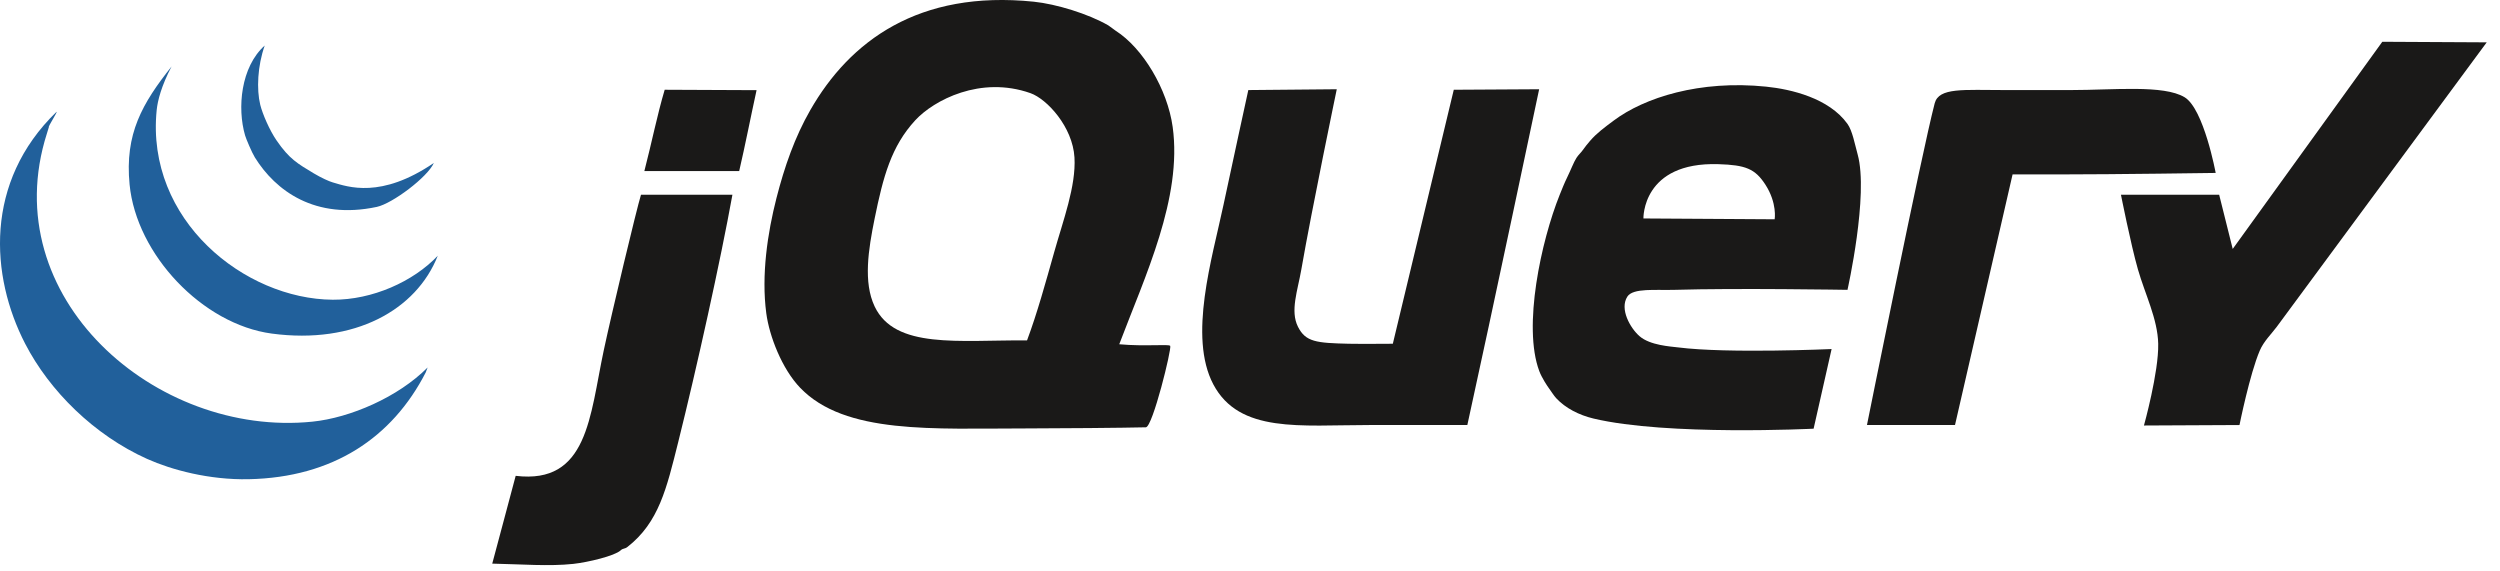
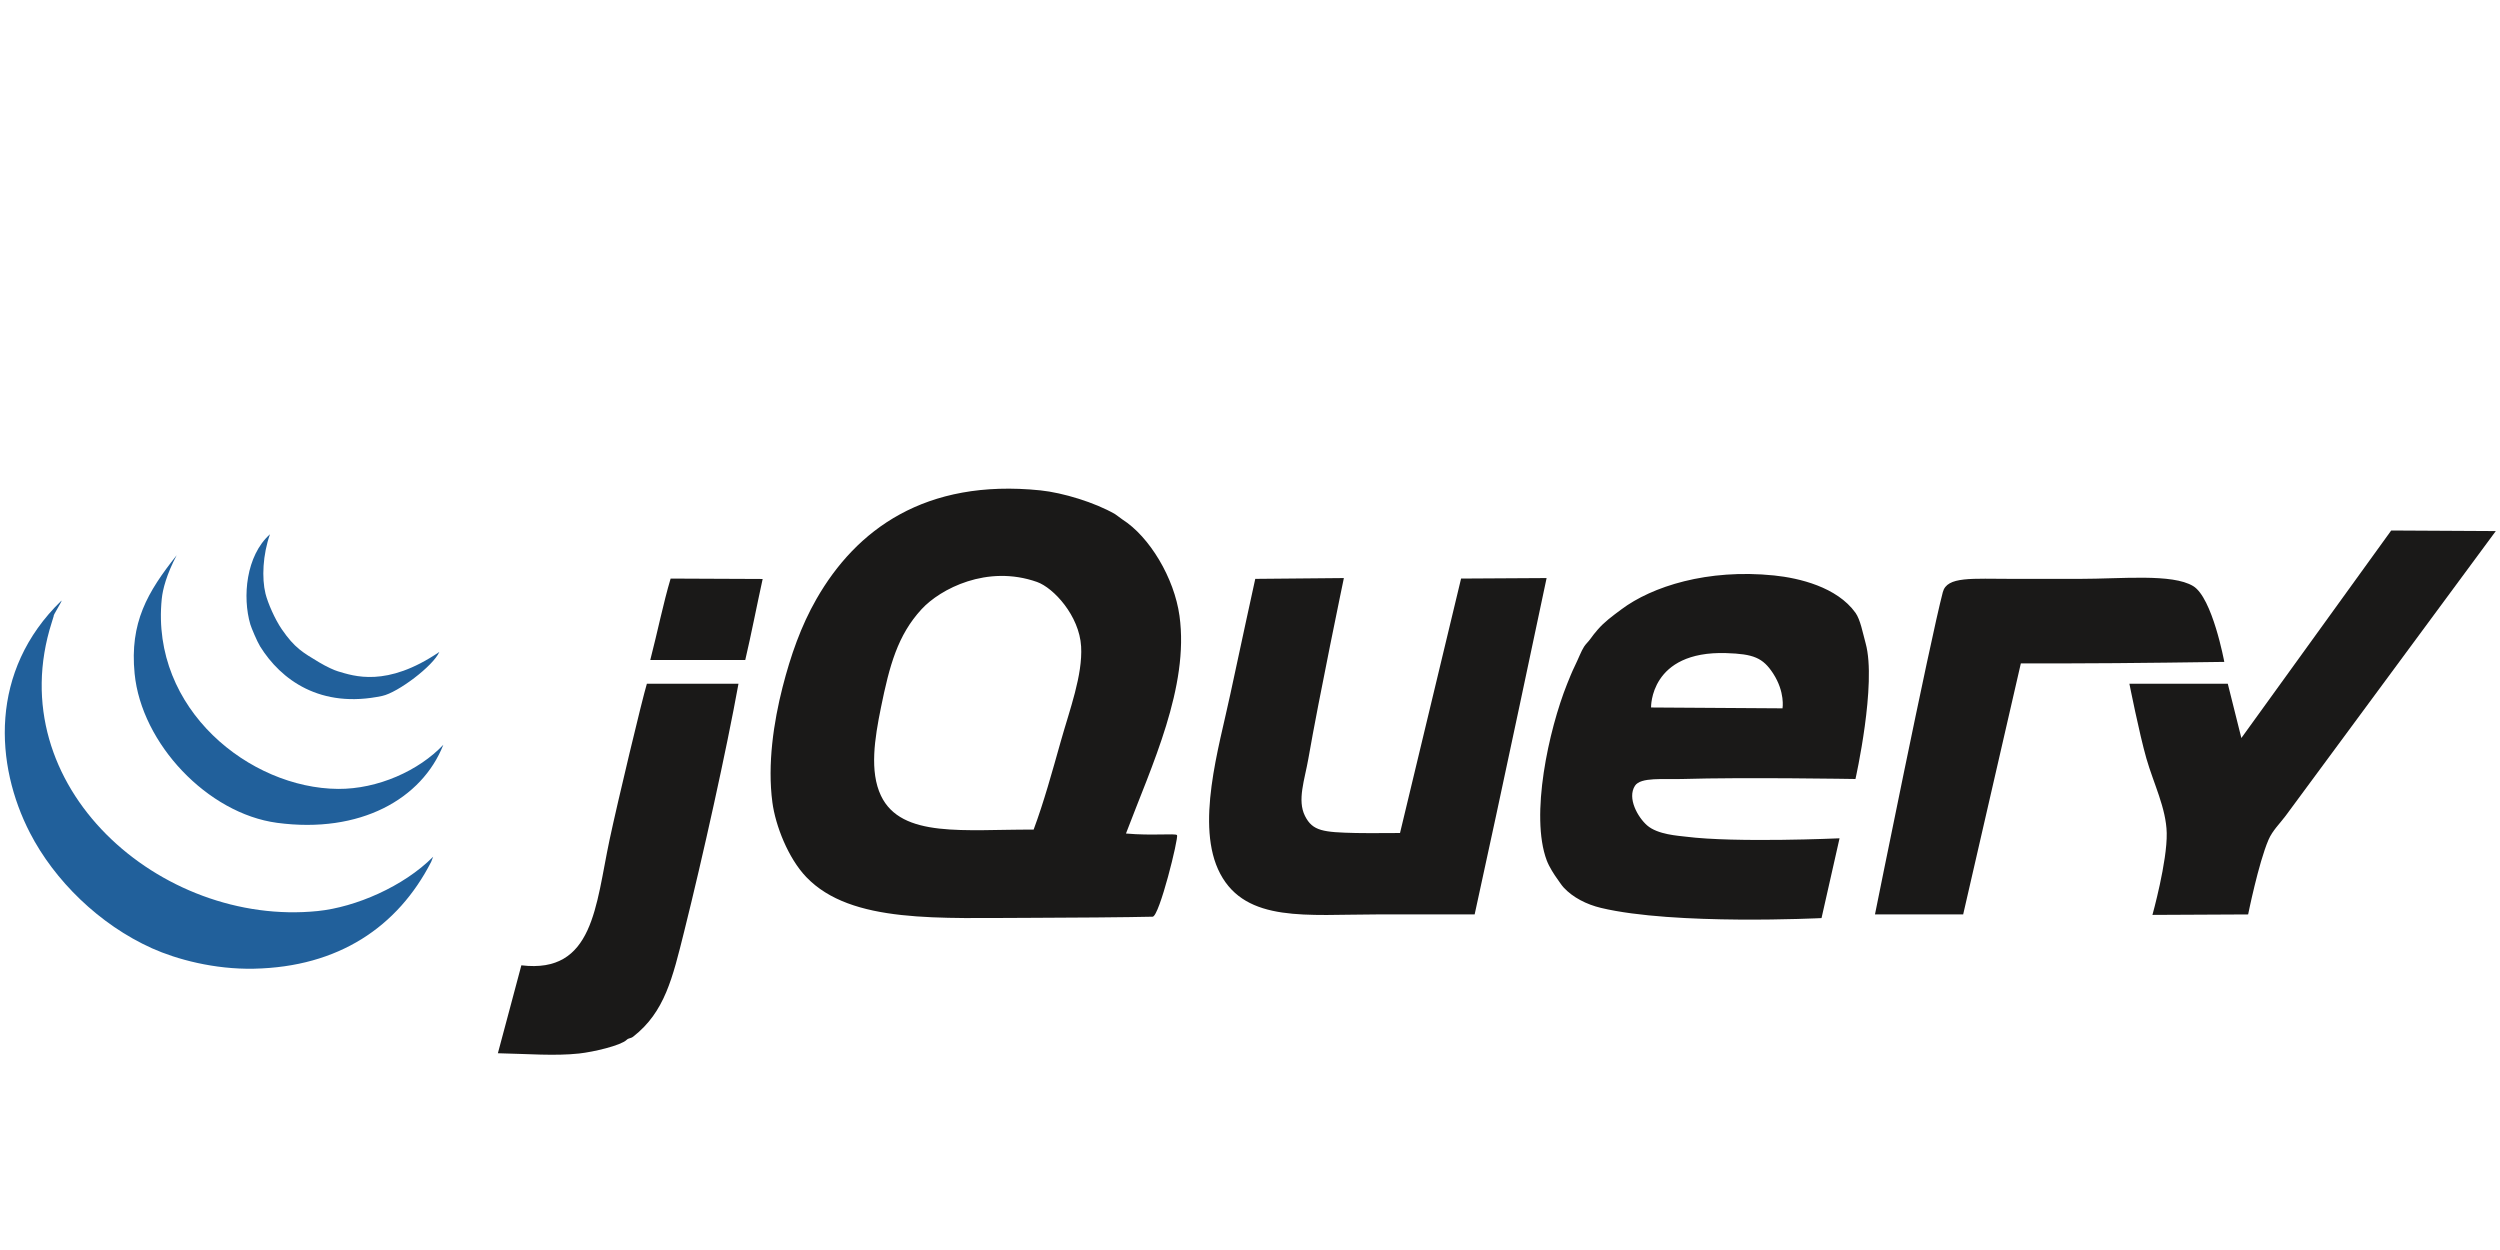
- <svg xmlns="http://www.w3.org/2000/svg" width="162" height="37" viewBox="0 0 162 37" fill="none">
-   <path fill-rule="evenodd" clip-rule="evenodd" d="M154.373 2.707L161.139 2.744C161.139 2.744 148.56 19.789 147.533 21.178C147.199 21.628 146.692 22.113 146.435 22.714C145.786 24.226 145.119 27.542 145.119 27.542L138.928 27.573C138.928 27.573 139.891 24.117 139.852 22.275C139.817 20.667 138.996 19.061 138.535 17.447C138.07 15.815 137.438 12.619 137.438 12.619H143.802L144.68 16.131L154.373 2.707Z" fill="#1A1918" />
-   <path fill-rule="evenodd" clip-rule="evenodd" d="M141.561 6.301C142.81 7.054 143.576 11.206 143.576 11.206C143.576 11.206 137.043 11.302 133.487 11.302H130.415L126.684 27.542H120.979C120.979 27.542 124.529 9.894 125.368 6.694C125.64 5.658 127.229 5.836 129.912 5.836H134.198C136.966 5.836 140.201 5.483 141.561 6.301Z" fill="#1A1918" />
-   <path fill-rule="evenodd" clip-rule="evenodd" d="M114.998 14.21C114.998 14.21 115.176 13.168 114.395 11.961C113.728 10.932 113.111 10.693 111.356 10.638C106.398 10.482 106.494 14.156 106.494 14.156L114.998 14.21ZM120.375 10.004C121.102 12.624 119.717 18.782 119.717 18.782C119.717 18.782 112.485 18.661 108.525 18.782C107.293 18.819 105.819 18.648 105.452 19.221C104.936 20.024 105.64 21.26 106.238 21.782C106.925 22.383 108.263 22.451 108.744 22.512C111.959 22.921 118.688 22.618 118.688 22.618L117.522 27.779C117.522 27.779 108.013 28.256 103.257 27.121C102.318 26.897 101.438 26.445 100.843 25.804C100.681 25.629 100.54 25.39 100.387 25.183C100.264 25.019 99.906 24.477 99.746 24.049C98.66 21.154 99.873 15.608 101.063 12.637C101.201 12.293 101.374 11.856 101.557 11.485C101.785 11.022 101.978 10.5 102.16 10.223C102.283 10.032 102.435 9.909 102.562 9.729C102.709 9.516 102.88 9.31 103.038 9.126C103.477 8.617 103.975 8.257 104.574 7.809C106.556 6.326 110.142 5.173 114.45 5.615C116.071 5.781 118.521 6.361 119.717 8.029C120.037 8.474 120.195 9.358 120.375 10.004Z" fill="#1A1918" />
-   <path fill-rule="evenodd" clip-rule="evenodd" d="M94.205 5.816L99.737 5.783C99.737 5.783 96.654 20.41 95.083 27.542H88.718C84.27 27.542 80.309 28.093 78.624 24.909C76.989 21.817 78.549 16.732 79.282 13.277C79.8 10.833 80.891 5.836 80.891 5.836L86.623 5.783C86.623 5.783 85.003 13.563 84.329 17.447C84.088 18.839 83.59 20.149 84.11 21.178C84.604 22.157 85.295 22.227 87.402 22.275C88.069 22.291 90.255 22.275 90.255 22.275L94.205 5.816Z" fill="#1A1918" />
-   <path fill-rule="evenodd" clip-rule="evenodd" d="M68.309 16.35C68.888 14.291 69.733 12.06 69.626 10.205C69.51 8.221 67.846 6.415 66.773 6.036C63.541 4.894 60.514 6.49 59.312 7.791C57.755 9.477 57.229 11.445 56.678 14.155C56.268 16.168 55.932 18.292 56.678 19.861C57.999 22.635 62.118 22.03 66.553 22.056C67.212 20.292 67.756 18.31 68.309 16.35ZM75.99 8.23C76.622 12.825 74.197 17.897 72.527 22.308C74.23 22.462 75.722 22.284 75.83 22.411C75.942 22.576 74.689 27.676 74.252 27.689C72.9 27.724 68.421 27.762 66.553 27.762C60.459 27.762 54.758 28.159 51.85 25.128C50.669 23.897 49.853 21.786 49.655 20.3C49.326 17.82 49.739 15.09 50.314 12.839C50.834 10.806 51.501 8.888 52.508 7.133C55.069 2.662 59.524 -0.656 66.992 0.11C68.441 0.26 70.521 0.894 71.82 1.646C71.91 1.699 72.224 1.949 72.297 1.993C74.052 3.11 75.652 5.777 75.99 8.23Z" fill="#1A1918" />
-   <path fill-rule="evenodd" clip-rule="evenodd" d="M49.026 5.843C48.657 7.521 48.288 9.424 47.9 11.083H41.755C42.231 9.244 42.596 7.416 43.072 5.816C45.038 5.816 46.866 5.843 49.026 5.843Z" fill="#1A1918" />
-   <path fill-rule="evenodd" clip-rule="evenodd" d="M41.536 12.619H47.461C46.686 16.908 45.152 23.825 43.95 28.64C43.197 31.653 42.694 33.852 40.658 35.443C40.475 35.586 40.37 35.518 40.219 35.662C39.843 36.02 38.108 36.435 37.147 36.54C35.584 36.709 33.817 36.562 31.897 36.523C32.4 34.686 32.968 32.48 33.416 30.834C38.097 31.401 38.215 26.976 39.121 22.715C39.646 20.252 41.235 13.607 41.536 12.619Z" fill="#1A1918" />
-   <path fill-rule="evenodd" clip-rule="evenodd" d="M27.71 23.812L27.583 24.141C25.419 28.354 21.585 30.939 16.116 31.053C13.559 31.106 11.123 30.45 9.532 29.737C6.098 28.194 3.21 25.332 1.632 22.275C-0.631 17.893 -1.039 11.796 3.666 7.243C3.739 7.243 3.096 8.23 3.168 8.23L3.039 8.651C-0.352 19.266 10.094 28.363 20.248 27.323C22.689 27.073 25.801 25.736 27.71 23.812Z" fill="#21609B" />
-   <path fill-rule="evenodd" clip-rule="evenodd" d="M21.565 19.422C24.12 19.44 26.788 18.246 28.368 16.57C26.986 20.079 22.983 22.334 17.615 21.617C13.12 21.016 8.839 16.493 8.398 11.961C8.075 8.663 9.225 6.694 11.119 4.306C10.461 5.555 10.215 6.518 10.153 7.133C9.434 14.267 15.853 19.385 21.565 19.422Z" fill="#21609B" />
-   <path fill-rule="evenodd" clip-rule="evenodd" d="M28.112 10.561C27.714 11.472 25.428 13.192 24.418 13.407C20.42 14.259 17.859 12.363 16.518 10.205C16.318 9.883 15.949 9.003 15.883 8.779C15.363 7.01 15.602 4.335 17.154 2.95C16.687 4.267 16.619 5.796 16.864 6.79C17.014 7.392 17.468 8.441 17.922 9.101C18.749 10.304 19.274 10.596 20.336 11.235C20.815 11.522 21.328 11.753 21.55 11.816C22.557 12.112 24.683 12.894 28.112 10.561Z" fill="#21609B" />
+ <svg xmlns="http://www.w3.org/2000/svg" width="512" height="256" viewBox="0 -100 512 256">
+   <g fill="none" fill-rule="evenodd">
+     <path d="M489.718 8.646l21.42.118s-39.824 53.964-43.076 58.362c-1.056 1.424-2.66 2.96-3.474 4.864-2.057 4.786-4.169 15.285-4.169 15.285l-19.599.098s3.05-10.944 2.924-16.773c-.11-5.092-2.71-10.178-4.168-15.285-1.474-5.17-3.475-15.286-3.475-15.286h20.15l2.779 11.117 30.688-42.5" fill="#1A1918" />
+     <path d="M449.157 20.027c3.953 2.383 6.379 15.529 6.379 15.529s-20.684.305-31.94.305h-9.727l-11.812 51.414h-18.064s11.242-55.874 13.896-66.004c.86-3.28 5.892-2.717 14.389-2.717h13.569c8.762 0 19.003-1.119 23.31 1.473M365.06 45.067s.563-3.3-1.91-7.122c-2.113-3.258-4.064-4.016-9.623-4.19-15.695-.493-15.39 11.138-15.39 11.138l26.923.174zm17.022-13.32c2.3 8.297-2.084 27.792-2.084 27.792s-22.894-.382-35.434 0c-3.899.119-8.566-.424-9.727 1.39-1.633 2.542.597 6.455 2.487 8.108 2.175 1.903 6.412 2.12 7.935 2.313 10.178 1.293 31.48.334 31.48.334l-3.69 16.34s-30.103 1.51-45.16-2.084c-2.973-.708-5.76-2.139-7.643-4.168-.514-.555-.96-1.312-1.446-1.966-.388-.522-1.52-2.237-2.028-3.593-3.439-9.164.403-26.72 4.169-36.128.437-1.09.986-2.473 1.564-3.648.722-1.465 1.333-3.119 1.91-3.995.388-.604.869-.993 1.272-1.563.465-.674 1.006-1.327 1.507-1.91 1.39-1.612 2.967-2.752 4.864-4.168 6.273-4.698 17.626-8.345 31.265-6.949 5.135.528 12.89 2.362 16.675 7.643 1.014 1.41 1.515 4.21 2.084 6.253zM299.229 18.49l17.516-.103s-9.762 46.307-14.737 68.888h-20.15c-14.082 0-26.623 1.744-31.959-8.338-5.176-9.789-.236-25.887 2.084-36.824 1.64-7.74 5.094-23.56 5.094-23.56l18.148-.166s-5.128 24.63-7.262 36.928c-.764 4.405-2.34 8.553-.694 11.81 1.563 3.1 3.752 3.322 10.421 3.475 2.113.05 9.033 0 9.033 0l12.506-52.11M217.244 51.84c1.834-6.516 4.509-13.582 4.169-19.454-.368-6.28-5.634-11.998-9.032-13.2-10.234-3.613-19.815 1.438-23.623 5.558-4.926 5.336-6.594 11.569-8.338 20.15-1.298 6.37-2.362 13.095 0 18.063 4.182 8.783 17.224 6.865 31.266 6.949 2.084-5.586 3.807-11.86 5.558-18.066zm24.318-25.706c2 14.548-5.676 30.606-10.964 44.57 5.392.487 10.117-.075 10.457.327.354.521-3.614 16.668-4.997 16.71-4.279.111-18.459.229-24.372.229-19.295 0-37.345 1.257-46.55-8.337-3.738-3.898-6.323-10.583-6.949-15.286-1.042-7.851.264-16.495 2.085-23.622 1.647-6.435 3.758-12.507 6.948-18.066C175.328 8.507 189.432-1.998 213.075.427c4.586.472 11.172 2.48 15.286 4.863.284.167 1.279.959 1.507 1.098 5.559 3.537 10.624 11.978 11.694 19.746zM156.193 18.574c-1.167 5.315-2.334 11.34-3.564 16.592h-19.454c1.507-5.822 2.661-11.61 4.169-16.675 6.225 0 12.013.083 18.85.083M132.48 40.03h18.76c-2.453 13.576-7.31 35.475-11.117 50.719-2.383 9.54-3.974 16.501-10.422 21.538-.577.452-.91.237-1.39.695-1.188 1.133-6.684 2.447-9.726 2.779-4.947.536-10.54.07-16.62-.055 1.591-5.815 3.391-12.798 4.809-18.01 14.82 1.794 15.195-12.214 18.064-25.706 1.66-7.796 6.691-28.834 7.642-31.96" fill="#1A1918" />
+     <g fill="#21609B">
+       <path d="M88.708 75.464l-.402 1.042c-6.85 13.34-18.989 21.524-36.303 21.885-8.094.167-15.806-1.91-20.844-4.168C20.287 89.338 11.142 80.279 6.148 70.6c-7.164-13.875-8.456-33.176 6.44-47.592.23 0-1.807 3.126-1.577 3.126l-.41 1.334C-.133 61.074 32.938 89.874 65.086 86.58c7.726-.792 17.578-5.023 23.622-11.116" />
+       <path d="M69.254 61.568c8.088.055 16.536-3.725 21.539-9.032-4.377 11.11-17.05 18.251-34.044 15.98-14.23-1.904-27.785-16.223-29.181-30.571-1.021-10.442 2.618-16.674 8.615-24.234-2.084 3.954-2.863 7.003-3.057 8.948-2.278 22.588 18.044 38.79 36.128 38.909" />
+       <path d="M89.98 33.512c-1.257 2.884-8.496 8.33-11.693 9.011-12.659 2.697-20.766-3.306-25.013-10.137-.631-1.02-1.798-3.806-2.007-4.515-1.647-5.6-.89-14.07 4.023-18.454-1.48 4.169-1.696 9.011-.917 12.159.472 1.903 1.91 5.226 3.349 7.316 2.618 3.807 4.279 4.732 7.642 6.754 1.515.91 3.14 1.64 3.842 1.84 3.189.939 9.922 3.412 20.775-3.974" />
+     </g>
+   </g>
</svg>
